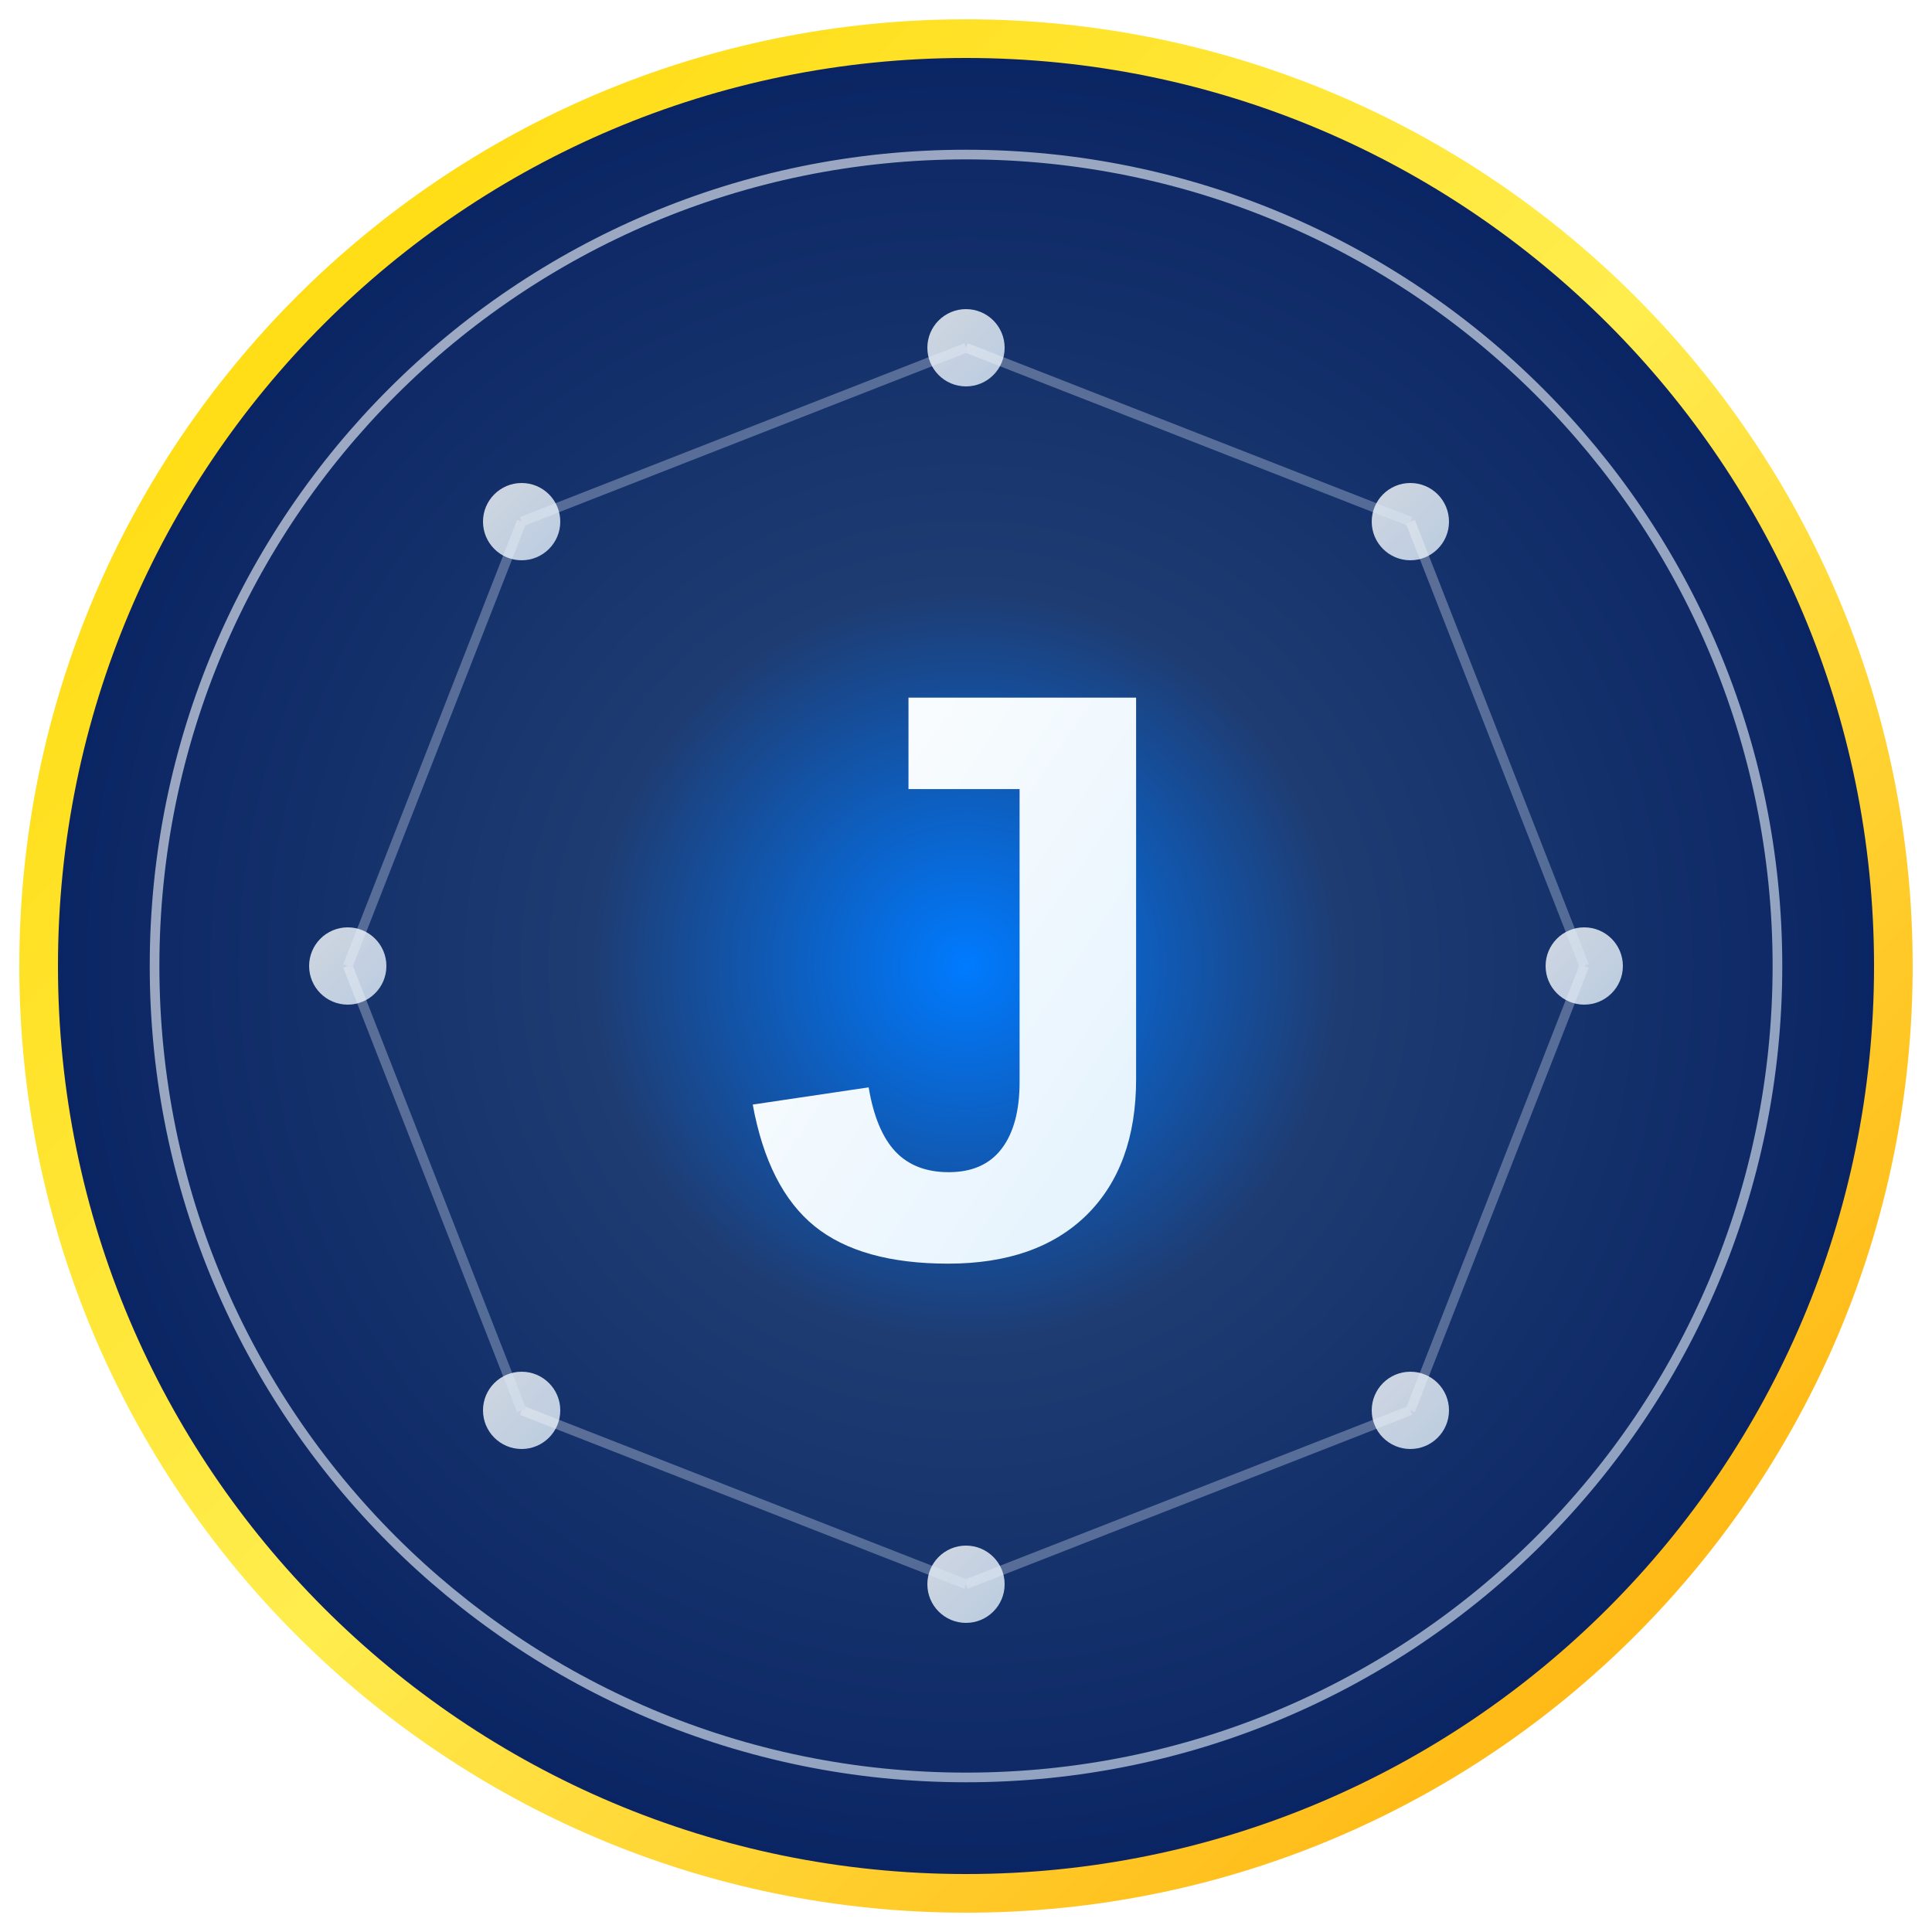
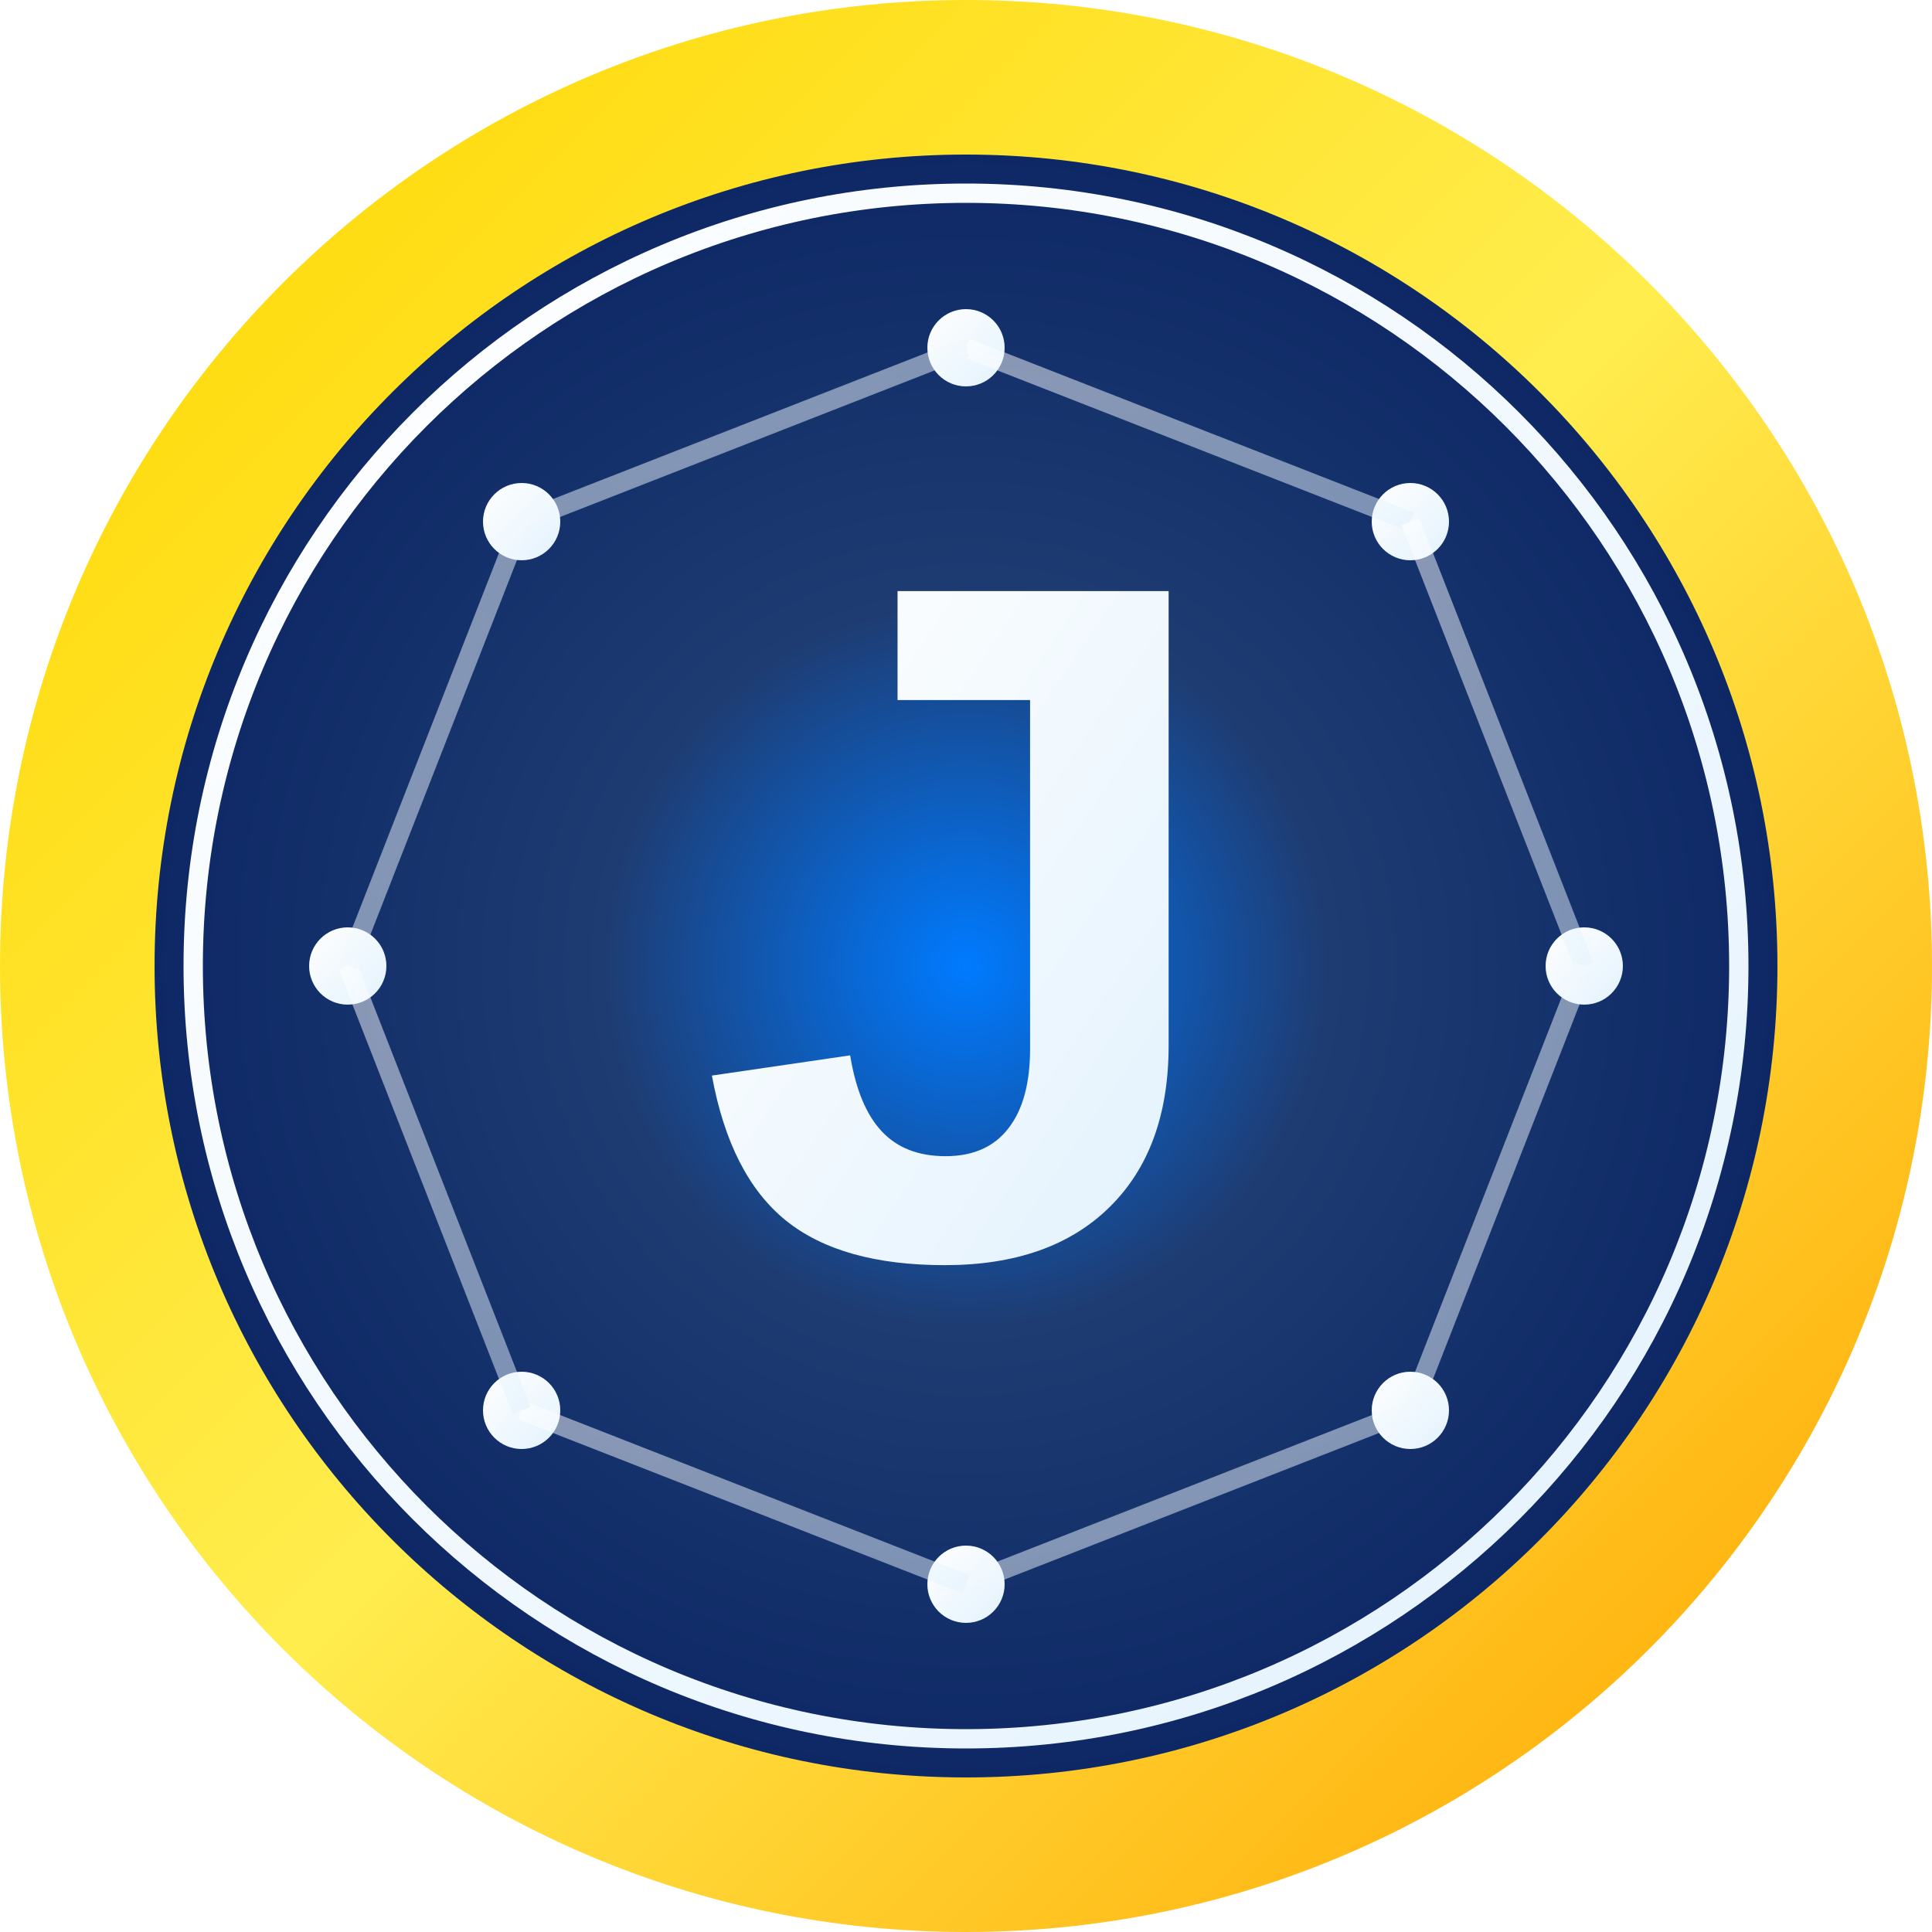
<svg xmlns="http://www.w3.org/2000/svg" width="100" height="100" viewBox="0 0 100 100">
  <defs>
    <radialGradient id="bgGradient" cx="50%" cy="50%" r="50%">
      <stop offset="0%" style="stop-color:#007bff;stop-opacity:1" />
      <stop offset="40%" style="stop-color:#1e3c72;stop-opacity:1" />
      <stop offset="100%" style="stop-color:#0a2463;stop-opacity:1" />
    </radialGradient>
    <linearGradient id="goldGradient" x1="0%" y1="0%" x2="100%" y2="100%">
      <stop offset="0%" style="stop-color:#ffd700;stop-opacity:1" />
      <stop offset="50%" style="stop-color:#ffed4e;stop-opacity:1" />
      <stop offset="100%" style="stop-color:#ffa500;stop-opacity:1" />
    </linearGradient>
    <linearGradient id="whiteGradient" x1="0%" y1="0%" x2="100%" y2="100%">
      <stop offset="0%" style="stop-color:#ffffff;stop-opacity:1" />
      <stop offset="100%" style="stop-color:#e3f2fd;stop-opacity:1" />
    </linearGradient>
  </defs>
-   <circle cx="50" cy="50" r="48" fill="url(#bgGradient)" stroke="url(#goldGradient)" stroke-width="2" />
-   <circle cx="50" cy="50" r="42" fill="none" stroke="url(#whiteGradient)" stroke-width="0.5" opacity="0.6" />
-   <text x="50" y="65" font-family="Arial, sans-serif" font-size="42" font-weight="bold" fill="url(#whiteGradient)" text-anchor="middle">J</text>
+   <circle cx="50" cy="50" r="46" fill="url(#bgGradient)" stroke="url(#goldGradient)" stroke-width="8" />
+   <circle cx="50" cy="50" r="40" fill="none" stroke="url(#whiteGradient)" stroke-width="01" opacity="1" />
+   <text x="50" y="65" font-family="Arial, sans-serif" font-size="50" font-weight="bold" fill="url(#whiteGradient)" text-anchor="middle">J</text>
  <g transform="translate(50, 50)">
-     <circle cx="0" cy="-32" r="2" fill="url(#whiteGradient)" opacity="0.8">
+     <circle cx="0" cy="-32" r="2" fill="url(#whiteGradient)" opacity="1">
      <animateTransform attributeName="transform" type="rotate" from="0 0 0" to="360 0 0" dur="6s" repeatCount="indefinite" />
    </circle>
-     <circle cx="23" cy="-23" r="2" fill="url(#whiteGradient)" opacity="0.8">
+     <circle cx="23" cy="-23" r="2" fill="url(#whiteGradient)" opacity="1">
      <animateTransform attributeName="transform" type="rotate" from="0 0 0" to="360 0 0" dur="6s" repeatCount="indefinite" />
    </circle>
-     <circle cx="32" cy="0" r="2" fill="url(#whiteGradient)" opacity="0.8">
+     <circle cx="32" cy="0" r="2" fill="url(#whiteGradient)" opacity="1">
      <animateTransform attributeName="transform" type="rotate" from="0 0 0" to="360 0 0" dur="6s" repeatCount="indefinite" />
    </circle>
-     <circle cx="23" cy="23" r="2" fill="url(#whiteGradient)" opacity="0.8">
+     <circle cx="23" cy="23" r="2" fill="url(#whiteGradient)" opacity="1">
      <animateTransform attributeName="transform" type="rotate" from="0 0 0" to="360 0 0" dur="6s" repeatCount="indefinite" />
    </circle>
-     <circle cx="0" cy="32" r="2" fill="url(#whiteGradient)" opacity="0.8">
+     <circle cx="0" cy="32" r="2" fill="url(#whiteGradient)" opacity="1">
      <animateTransform attributeName="transform" type="rotate" from="0 0 0" to="360 0 0" dur="6s" repeatCount="indefinite" />
    </circle>
-     <circle cx="-23" cy="23" r="2" fill="url(#whiteGradient)" opacity="0.8">
+     <circle cx="-23" cy="23" r="2" fill="url(#whiteGradient)" opacity="1">
      <animateTransform attributeName="transform" type="rotate" from="0 0 0" to="360 0 0" dur="6s" repeatCount="indefinite" />
    </circle>
-     <circle cx="-32" cy="0" r="2" fill="url(#whiteGradient)" opacity="0.8">
+     <circle cx="-32" cy="0" r="2" fill="url(#whiteGradient)" opacity="1">
      <animateTransform attributeName="transform" type="rotate" from="0 0 0" to="360 0 0" dur="6s" repeatCount="indefinite" />
    </circle>
-     <circle cx="-23" cy="-23" r="2" fill="url(#whiteGradient)" opacity="0.8">
+     <circle cx="-23" cy="-23" r="2" fill="url(#whiteGradient)" opacity="1">
      <animateTransform attributeName="transform" type="rotate" from="0 0 0" to="360 0 0" dur="6s" repeatCount="indefinite" />
    </circle>
-     <g opacity="0.3">
-       <line x1="0" y1="-32" x2="23" y2="-23" stroke="url(#whiteGradient)" stroke-width="0.5">
+     <g opacity="0.5">
+       <line x1="0" y1="-32" x2="23" y2="-23" stroke="url(#whiteGradient)" stroke-width="1">
        <animateTransform attributeName="transform" type="rotate" from="0 0 0" to="360 0 0" dur="6s" repeatCount="indefinite" />
      </line>
-       <line x1="23" y1="-23" x2="32" y2="0" stroke="url(#whiteGradient)" stroke-width="0.5">
+       <line x1="23" y1="-23" x2="32" y2="0" stroke="url(#whiteGradient)" stroke-width="1">
        <animateTransform attributeName="transform" type="rotate" from="0 0 0" to="360 0 0" dur="6s" repeatCount="indefinite" />
      </line>
-       <line x1="32" y1="0" x2="23" y2="23" stroke="url(#whiteGradient)" stroke-width="0.5">
+       <line x1="32" y1="0" x2="23" y2="23" stroke="url(#whiteGradient)" stroke-width="1">
        <animateTransform attributeName="transform" type="rotate" from="0 0 0" to="360 0 0" dur="6s" repeatCount="indefinite" />
      </line>
-       <line x1="23" y1="23" x2="0" y2="32" stroke="url(#whiteGradient)" stroke-width="0.5">
+       <line x1="23" y1="23" x2="0" y2="32" stroke="url(#whiteGradient)" stroke-width="1">
        <animateTransform attributeName="transform" type="rotate" from="0 0 0" to="360 0 0" dur="6s" repeatCount="indefinite" />
      </line>
-       <line x1="0" y1="32" x2="-23" y2="23" stroke="url(#whiteGradient)" stroke-width="0.5">
+       <line x1="0" y1="32" x2="-23" y2="23" stroke="url(#whiteGradient)" stroke-width="1">
        <animateTransform attributeName="transform" type="rotate" from="0 0 0" to="360 0 0" dur="6s" repeatCount="indefinite" />
      </line>
-       <line x1="-23" y1="23" x2="-32" y2="0" stroke="url(#whiteGradient)" stroke-width="0.5">
+       <line x1="-23" y1="23" x2="-32" y2="0" stroke="url(#whiteGradient)" stroke-width="1">
        <animateTransform attributeName="transform" type="rotate" from="0 0 0" to="360 0 0" dur="6s" repeatCount="indefinite" />
      </line>
-       <line x1="-32" y1="0" x2="-23" y2="-23" stroke="url(#whiteGradient)" stroke-width="0.5">
+       <line x1="-32" y1="0" x2="-23" y2="-23" stroke="url(#whiteGradient)" stroke-width="1">
        <animateTransform attributeName="transform" type="rotate" from="0 0 0" to="360 0 0" dur="6s" repeatCount="indefinite" />
      </line>
-       <line x1="-23" y1="-23" x2="0" y2="-32" stroke="url(#whiteGradient)" stroke-width="0.5">
+       <line x1="-23" y1="-23" x2="0" y2="-32" stroke="url(#whiteGradient)" stroke-width="1">
        <animateTransform attributeName="transform" type="rotate" from="0 0 0" to="360 0 0" dur="6s" repeatCount="indefinite" />
      </line>
    </g>
  </g>
</svg>
